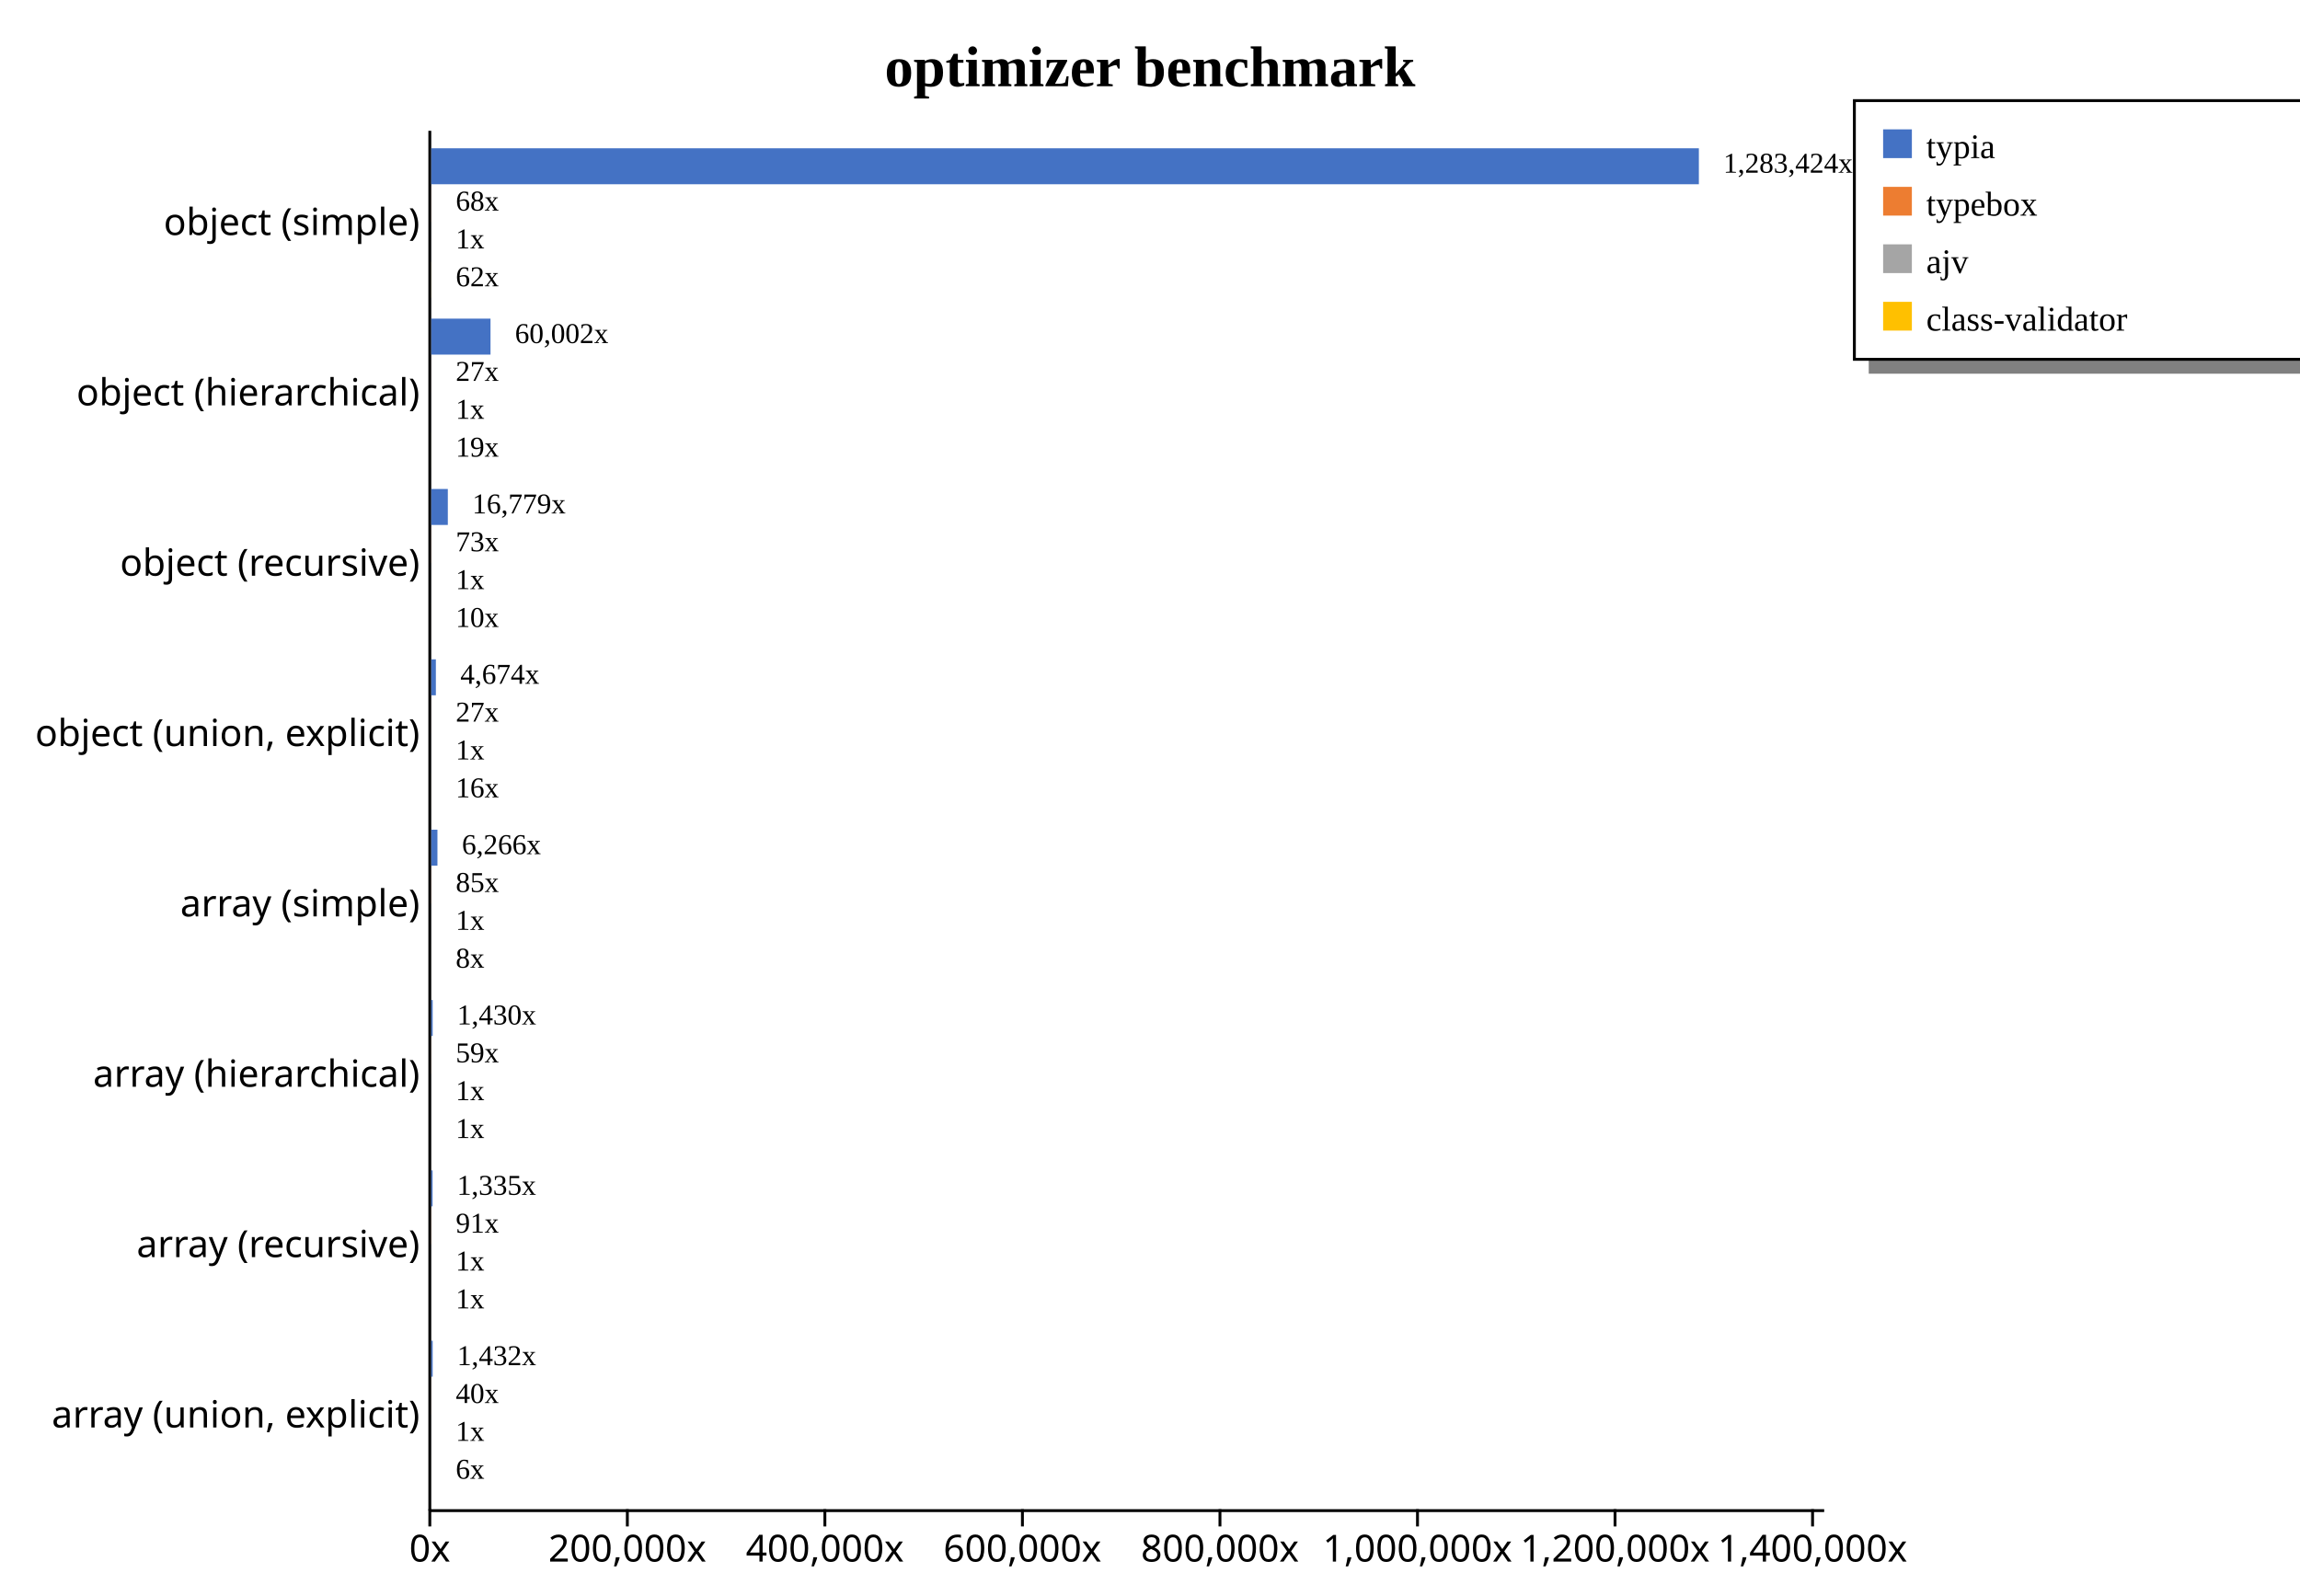
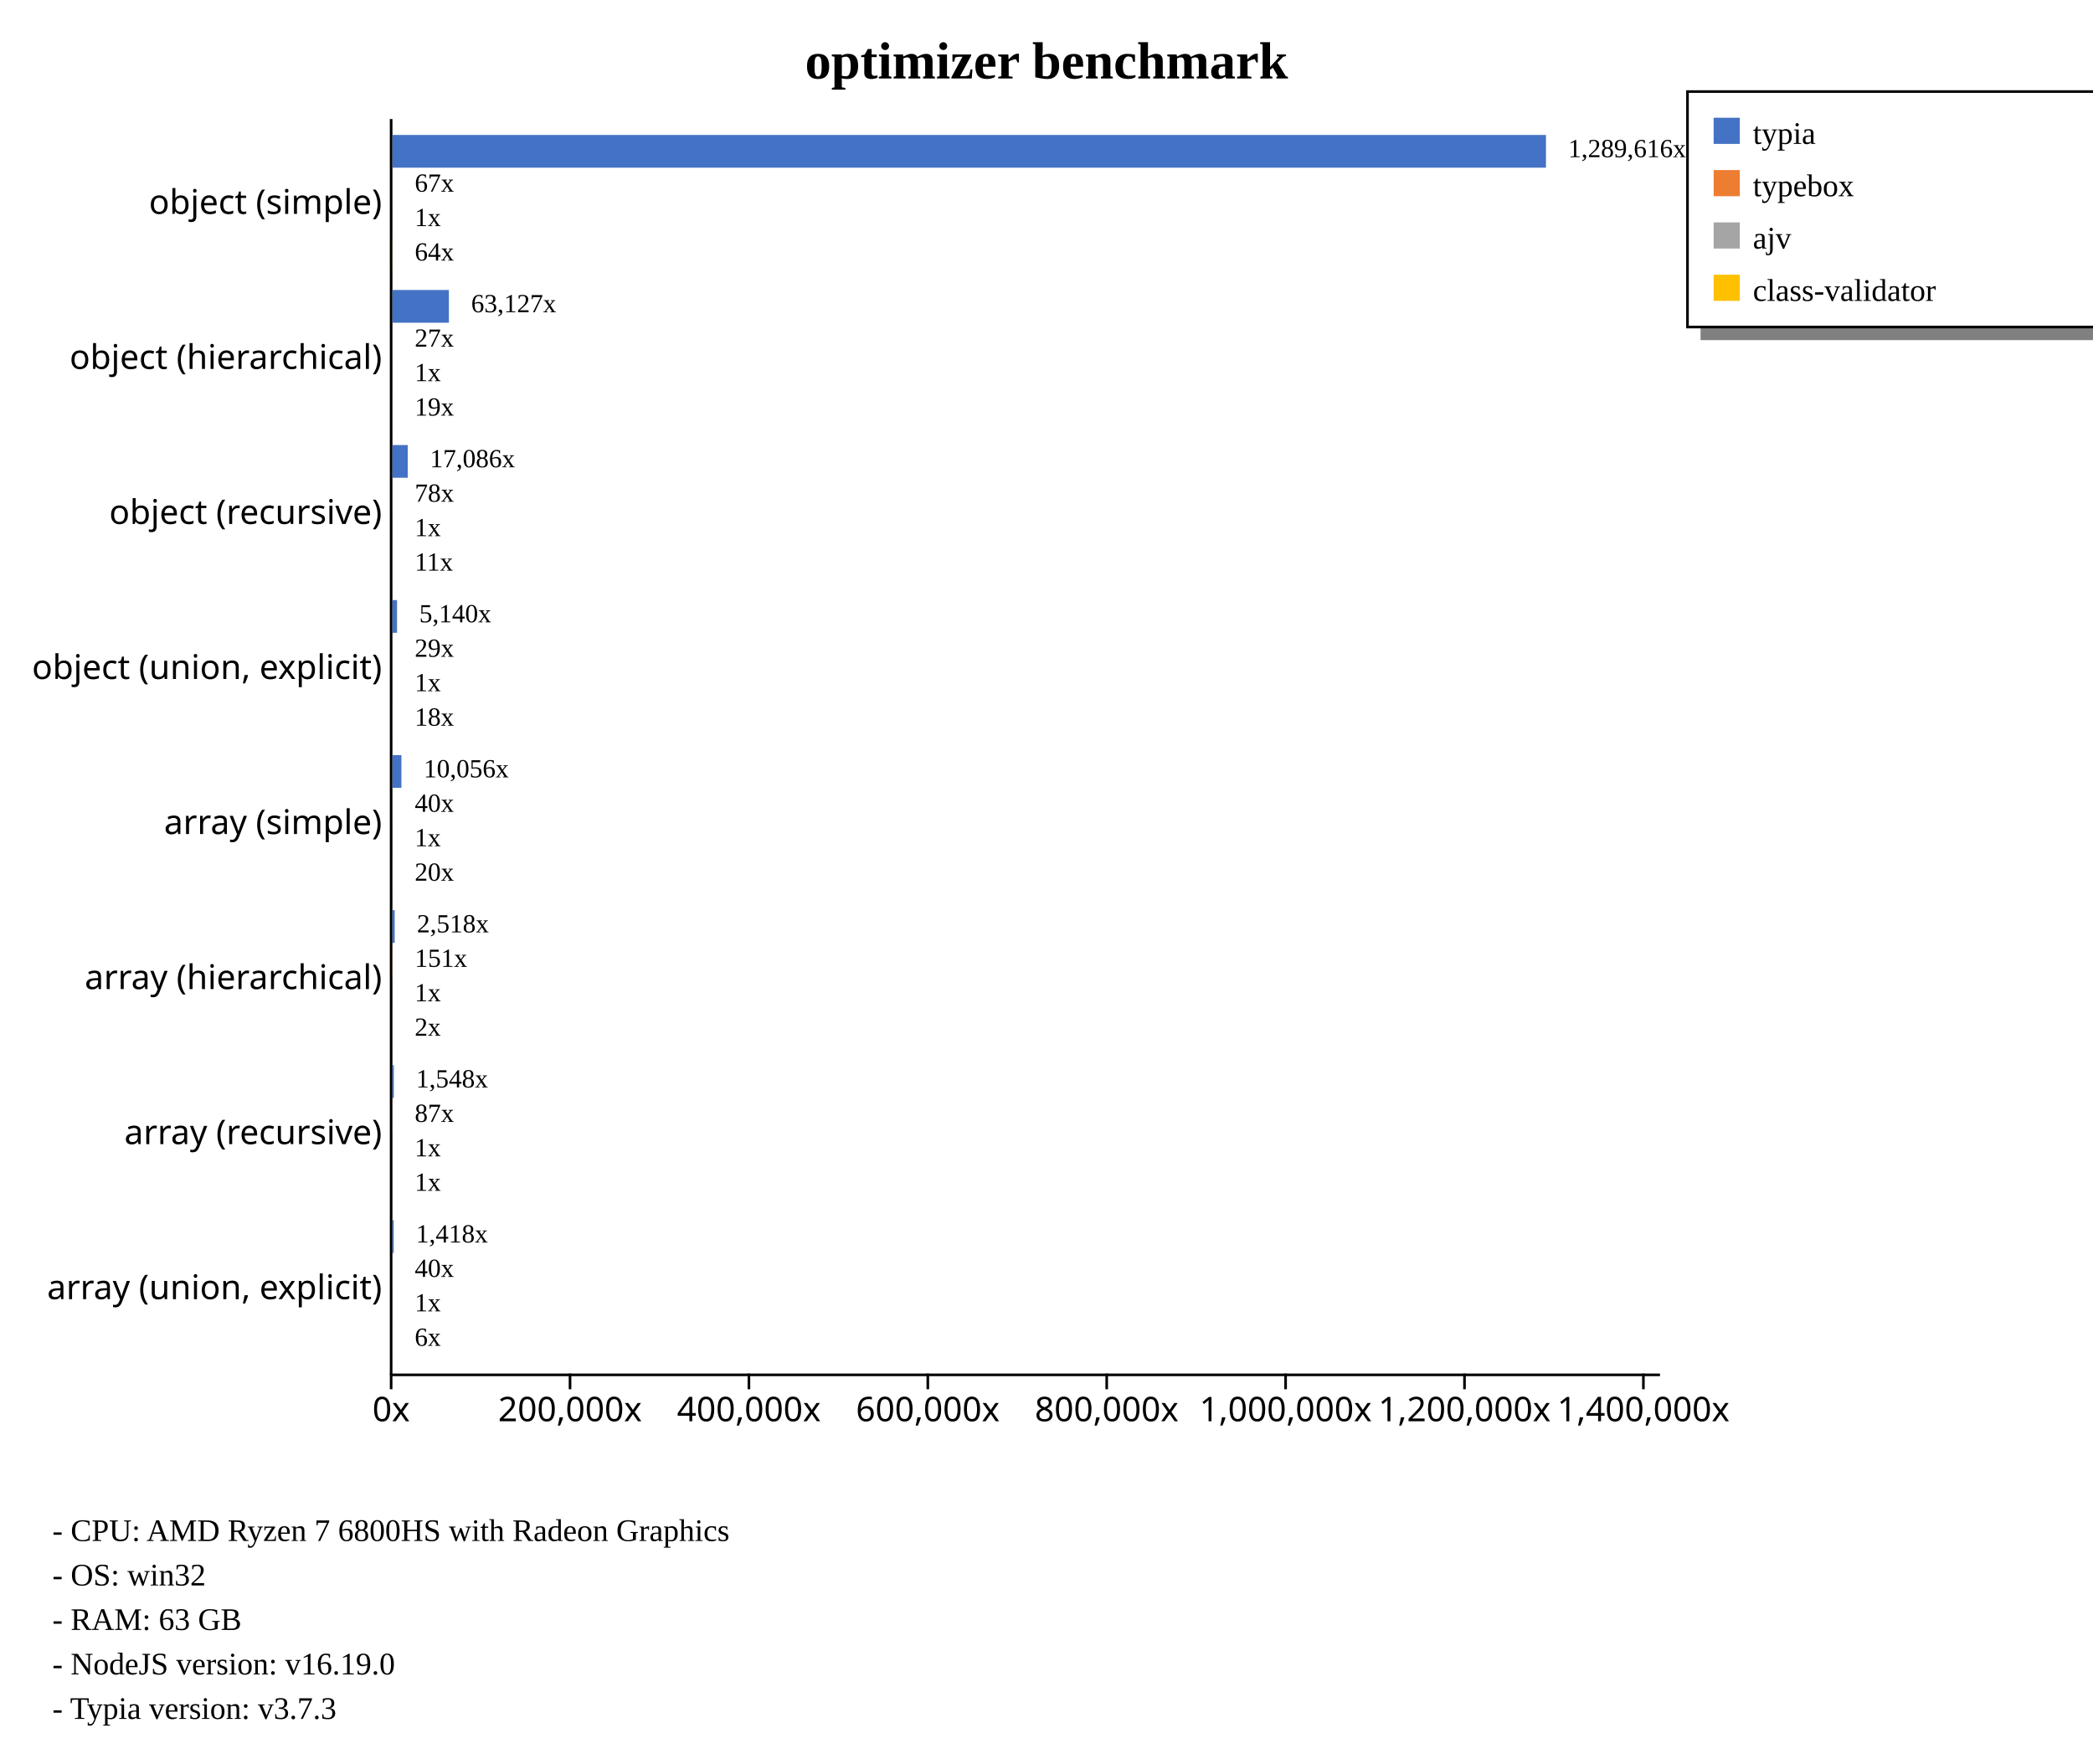
- <svg xmlns="http://www.w3.org/2000/svg" width="800" height="555" style="background-color: white;">
+ <svg xmlns="http://www.w3.org/2000/svg" width="800" height="674" style="background-color: white;">
  <g class="y axis" transform="translate(149,45)" fill="none" font-size="10" font-family="sans-serif" text-anchor="end" style="font-size: 13px;">
    <path class="domain" stroke="currentColor" d="M0.5,0.5V480.5" />
    <g class="tick" opacity="1" transform="translate(0,32.59259)" style="font-size: 13px;">
      <line stroke="currentColor" x2="0" />
      <text fill="currentColor" x="-3" dy="0.32em">object (simple)    </text>
    </g>
    <g class="tick" opacity="1" transform="translate(0,91.85185)" style="font-size: 13px;">
      <line stroke="currentColor" x2="0" />
      <text fill="currentColor" x="-3" dy="0.32em">object (hierarchical)    </text>
    </g>
    <g class="tick" opacity="1" transform="translate(0,151.1111)" style="font-size: 13px;">
      <line stroke="currentColor" x2="0" />
      <text fill="currentColor" x="-3" dy="0.32em">object (recursive)    </text>
    </g>
    <g class="tick" opacity="1" transform="translate(0,210.3704)" style="font-size: 13px;">
      <line stroke="currentColor" x2="0" />
      <text fill="currentColor" x="-3" dy="0.32em">object (union, explicit)    </text>
    </g>
    <g class="tick" opacity="1" transform="translate(0,269.6296)" style="font-size: 13px;">
      <line stroke="currentColor" x2="0" />
      <text fill="currentColor" x="-3" dy="0.32em">array (simple)    </text>
    </g>
    <g class="tick" opacity="1" transform="translate(0,328.8889)" style="font-size: 13px;">
      <line stroke="currentColor" x2="0" />
      <text fill="currentColor" x="-3" dy="0.32em">array (hierarchical)    </text>
    </g>
    <g class="tick" opacity="1" transform="translate(0,388.1481)" style="font-size: 13px;">
      <line stroke="currentColor" x2="0" />
      <text fill="currentColor" x="-3" dy="0.32em">array (recursive)    </text>
    </g>
    <g class="tick" opacity="1" transform="translate(0,447.4074)" style="font-size: 13px;">
      <line stroke="currentColor" x2="0" />
      <text fill="currentColor" x="-3" dy="0.32em">array (union, explicit)    </text>
    </g>
  </g>
  <g class="x axis" transform="translate(149,525)" fill="none" font-size="10" font-family="sans-serif" text-anchor="middle" style="font-size: 13px;">
    <path class="domain" stroke="currentColor" d="M0.5,0.5H485.5" />
    <g class="tick" opacity="1" transform="translate(0.5,0)" style="font-size: 13px;">
      <line stroke="currentColor" y2="6" />
      <text fill="currentColor" y="9" dy="0.71em">0x</text>
    </g>
-     <g class="tick" opacity="1" transform="translate(69.20825,0)" style="font-size: 13px;">
+     <g class="tick" opacity="1" transform="translate(68.87837,0)" style="font-size: 13px;">
      <line stroke="currentColor" y2="6" />
      <text fill="currentColor" y="9" dy="0.71em">200,000x</text>
    </g>
-     <g class="tick" opacity="1" transform="translate(137.9165,0)" style="font-size: 13px;">
+     <g class="tick" opacity="1" transform="translate(137.2567,0)" style="font-size: 13px;">
      <line stroke="currentColor" y2="6" />
      <text fill="currentColor" y="9" dy="0.71em">400,000x</text>
    </g>
-     <g class="tick" opacity="1" transform="translate(206.6248,0)" style="font-size: 13px;">
+     <g class="tick" opacity="1" transform="translate(205.6351,0)" style="font-size: 13px;">
      <line stroke="currentColor" y2="6" />
      <text fill="currentColor" y="9" dy="0.71em">600,000x</text>
    </g>
-     <g class="tick" opacity="1" transform="translate(275.333,0)" style="font-size: 13px;">
+     <g class="tick" opacity="1" transform="translate(274.0135,0)" style="font-size: 13px;">
      <line stroke="currentColor" y2="6" />
      <text fill="currentColor" y="9" dy="0.71em">800,000x</text>
    </g>
-     <g class="tick" opacity="1" transform="translate(344.0413,0)" style="font-size: 13px;">
+     <g class="tick" opacity="1" transform="translate(342.3919,0)" style="font-size: 13px;">
      <line stroke="currentColor" y2="6" />
      <text fill="currentColor" y="9" dy="0.71em">1,000,000x</text>
    </g>
-     <g class="tick" opacity="1" transform="translate(412.7495,0)" style="font-size: 13px;">
+     <g class="tick" opacity="1" transform="translate(410.7702,0)" style="font-size: 13px;">
      <line stroke="currentColor" y2="6" />
      <text fill="currentColor" y="9" dy="0.71em">1,200,000x</text>
    </g>
-     <g class="tick" opacity="1" transform="translate(481.4578,0)" style="font-size: 13px;">
+     <g class="tick" opacity="1" transform="translate(479.1486,0)" style="font-size: 13px;">
      <line stroke="currentColor" y2="6" />
      <text fill="currentColor" y="9" dy="0.71em">1,400,000x</text>
    </g>
  </g>
  <text transform="translate(400, 30)" style="text-anchor: middle; font-size: 20px; font-weight: bold;">optimizer benchmark</text>
  <rect x="650" y="125" width="230" height="5" fill="gray" />
  <rect x="645" y="35" width="230" height="90" fill="none" stroke="black" />
  <rect x="655" y="45" width="10" height="10" style="fill: #4472c4;" />
  <text x="670" y="55" style="font-size: 12px;">typia</text>
  <rect x="655" y="65" width="10" height="10" style="fill: #ed7d31;" />
  <text x="670" y="75" style="font-size: 12px;">typebox</text>
  <rect x="655" y="85" width="10" height="10" style="fill: #a5a5a5;" />
  <text x="670" y="95" style="font-size: 12px;">ajv</text>
  <rect x="655" y="105" width="10" height="10" style="fill: #ffc000;" />
  <text x="670" y="115" style="font-size: 12px;">class-validator</text>
+   <text x="20" y="589" style="font-size: 12px;">  - CPU: AMD Ryzen 7 6800HS with Radeon Graphics</text>
+   <text x="20" y="606" style="font-size: 12px;">  - OS: win32</text>
+   <text x="20" y="623" style="font-size: 12px;">  - RAM: 63 GB</text>
+   <text x="20" y="640" style="font-size: 12px;">  - NodeJS version: v16.19.0</text>
+   <text x="20" y="657" style="font-size: 12px;">  - Typia version: v3.7.3</text>
  <g style="font-size: 13px;">
    <g style="font-size: 13px;">
      <rect x="150" y="51.584" width="440.909" height="12.51" fill="#4472c4" />
      <rect x="150" y="64.753" width="0.023" height="12.51" fill="#ed7d31" />
      <rect x="150" y="77.922" width="0" height="12.51" fill="#a5a5a5" />
-       <rect x="150" y="91.091" width="0.021" height="12.51" fill="#ffc000" />
-       <text class="label" x="599.409" y="60.084" font-size="10px">1,283,424x</text>
-       <text class="label" x="158.523" y="73.253" font-size="10px">68x</text>
+       <rect x="150" y="91.091" width="0.022" height="12.51" fill="#ffc000" />
+       <text class="label" x="599.409" y="60.084" font-size="10px">1,289,616x</text>
+       <text class="label" x="158.523" y="73.253" font-size="10px">67x</text>
      <text class="label" x="158.5" y="86.422" font-size="10px">1x</text>
-       <text class="label" x="158.521" y="99.591" font-size="10px">62x</text>
+       <text class="label" x="158.522" y="99.591" font-size="10px">64x</text>
      <text class="label" x="595.909" y="61.584" font-size="8px" />
      <text class="label" x="155.023" y="74.753" font-size="8px" />
      <text class="label" x="155" y="87.922" font-size="8px" />
-       <text class="label" x="155.021" y="101.091" font-size="8px" />
-     </g>
-     <g style="font-size: 13px;">
-       <rect x="150" y="110.844" width="20.613" height="12.51" fill="#4472c4" />
+       <text class="label" x="155.022" y="101.091" font-size="8px" />
+     </g>
+     <g style="font-size: 13px;">
+       <rect x="150" y="110.844" width="21.583" height="12.51" fill="#4472c4" />
      <rect x="150" y="124.012" width="0.009" height="12.51" fill="#ed7d31" />
      <rect x="150" y="137.181" width="0" height="12.51" fill="#a5a5a5" />
-       <rect x="150" y="150.35" width="0.007" height="12.51" fill="#ffc000" />
-       <text class="label" x="179.113" y="119.344" font-size="10px">60,002x</text>
+       <rect x="150" y="150.35" width="0.006" height="12.51" fill="#ffc000" />
+       <text class="label" x="180.083" y="119.344" font-size="10px">63,127x</text>
      <text class="label" x="158.509" y="132.512" font-size="10px">27x</text>
      <text class="label" x="158.5" y="145.681" font-size="10px">1x</text>
-       <text class="label" x="158.507" y="158.85" font-size="10px">19x</text>
-       <text class="label" x="175.613" y="120.844" font-size="8px" />
+       <text class="label" x="158.506" y="158.85" font-size="10px">19x</text>
+       <text class="label" x="176.583" y="120.844" font-size="8px" />
      <text class="label" x="155.009" y="134.012" font-size="8px" />
      <text class="label" x="155" y="147.181" font-size="8px" />
-       <text class="label" x="155.007" y="160.35" font-size="8px" />
-     </g>
-     <g style="font-size: 13px;">
-       <rect x="150" y="170.103" width="5.764" height="12.51" fill="#4472c4" />
-       <rect x="150" y="183.272" width="0.025" height="12.51" fill="#ed7d31" />
+       <text class="label" x="155.006" y="160.35" font-size="8px" />
+     </g>
+     <g style="font-size: 13px;">
+       <rect x="150" y="170.103" width="5.841" height="12.51" fill="#4472c4" />
+       <rect x="150" y="183.272" width="0.027" height="12.51" fill="#ed7d31" />
      <rect x="150" y="196.44" width="0" height="12.51" fill="#a5a5a5" />
      <rect x="150" y="209.609" width="0.004" height="12.51" fill="#ffc000" />
-       <text class="label" x="164.264" y="178.603" font-size="10px">16,779x</text>
-       <text class="label" x="158.525" y="191.772" font-size="10px">73x</text>
+       <text class="label" x="164.341" y="178.603" font-size="10px">17,086x</text>
+       <text class="label" x="158.527" y="191.772" font-size="10px">78x</text>
      <text class="label" x="158.5" y="204.94" font-size="10px">1x</text>
-       <text class="label" x="158.504" y="218.109" font-size="10px">10x</text>
-       <text class="label" x="160.764" y="180.103" font-size="8px" />
-       <text class="label" x="155.025" y="193.272" font-size="8px" />
+       <text class="label" x="158.504" y="218.109" font-size="10px">11x</text>
+       <text class="label" x="160.841" y="180.103" font-size="8px" />
+       <text class="label" x="155.027" y="193.272" font-size="8px" />
      <text class="label" x="155" y="206.44" font-size="8px" />
      <text class="label" x="155.004" y="219.609" font-size="8px" />
    </g>
    <g style="font-size: 13px;">
-       <rect x="150" y="229.362" width="1.606" height="12.51" fill="#4472c4" />
-       <rect x="150" y="242.531" width="0.009" height="12.51" fill="#ed7d31" />
+       <rect x="150" y="229.362" width="1.757" height="12.51" fill="#4472c4" />
+       <rect x="150" y="242.531" width="0.01" height="12.51" fill="#ed7d31" />
      <rect x="150" y="255.7" width="0" height="12.51" fill="#a5a5a5" />
      <rect x="150" y="268.868" width="0.006" height="12.51" fill="#ffc000" />
-       <text class="label" x="160.106" y="237.862" font-size="10px">4,674x</text>
-       <text class="label" x="158.509" y="251.031" font-size="10px">27x</text>
+       <text class="label" x="160.257" y="237.862" font-size="10px">5,140x</text>
+       <text class="label" x="158.51" y="251.031" font-size="10px">29x</text>
      <text class="label" x="158.5" y="264.2" font-size="10px">1x</text>
-       <text class="label" x="158.506" y="277.368" font-size="10px">16x</text>
-       <text class="label" x="156.606" y="239.362" font-size="8px" />
-       <text class="label" x="155.009" y="252.531" font-size="8px" />
+       <text class="label" x="158.506" y="277.368" font-size="10px">18x</text>
+       <text class="label" x="156.757" y="239.362" font-size="8px" />
+       <text class="label" x="155.01" y="252.531" font-size="8px" />
      <text class="label" x="155" y="265.7" font-size="8px" />
      <text class="label" x="155.006" y="278.868" font-size="8px" />
    </g>
    <g style="font-size: 13px;">
-       <rect x="150" y="288.621" width="2.153" height="12.51" fill="#4472c4" />
-       <rect x="150" y="301.79" width="0.029" height="12.51" fill="#ed7d31" />
+       <rect x="150" y="288.621" width="3.438" height="12.51" fill="#4472c4" />
+       <rect x="150" y="301.79" width="0.014" height="12.51" fill="#ed7d31" />
      <rect x="150" y="314.959" width="0" height="12.51" fill="#a5a5a5" />
-       <rect x="150" y="328.128" width="0.003" height="12.51" fill="#ffc000" />
-       <text class="label" x="160.653" y="297.121" font-size="10px">6,266x</text>
-       <text class="label" x="158.529" y="310.29" font-size="10px">85x</text>
+       <rect x="150" y="328.128" width="0.007" height="12.51" fill="#ffc000" />
+       <text class="label" x="161.938" y="297.121" font-size="10px">10,056x</text>
+       <text class="label" x="158.514" y="310.29" font-size="10px">40x</text>
      <text class="label" x="158.5" y="323.459" font-size="10px">1x</text>
-       <text class="label" x="158.503" y="336.628" font-size="10px">8x</text>
-       <text class="label" x="157.153" y="298.621" font-size="8px" />
-       <text class="label" x="155.029" y="311.79" font-size="8px" />
+       <text class="label" x="158.507" y="336.628" font-size="10px">20x</text>
+       <text class="label" x="158.438" y="298.621" font-size="8px" />
+       <text class="label" x="155.014" y="311.79" font-size="8px" />
      <text class="label" x="155" y="324.959" font-size="8px" />
-       <text class="label" x="155.003" y="338.128" font-size="8px" />
-     </g>
-     <g style="font-size: 13px;">
-       <rect x="150" y="347.881" width="0.491" height="12.51" fill="#4472c4" />
-       <rect x="150" y="361.049" width="0.02" height="12.51" fill="#ed7d31" />
+       <text class="label" x="155.007" y="338.128" font-size="8px" />
+     </g>
+     <g style="font-size: 13px;">
+       <rect x="150" y="347.881" width="0.861" height="12.51" fill="#4472c4" />
+       <rect x="150" y="361.049" width="0.051" height="12.51" fill="#ed7d31" />
      <rect x="150" y="374.218" width="0" height="12.51" fill="#a5a5a5" />
-       <rect x="150" y="387.387" width="0" height="12.51" fill="#ffc000" />
-       <text class="label" x="158.991" y="356.381" font-size="10px">1,430x</text>
-       <text class="label" x="158.52" y="369.549" font-size="10px">59x</text>
+       <rect x="150" y="387.387" width="0.001" height="12.51" fill="#ffc000" />
+       <text class="label" x="159.361" y="356.381" font-size="10px">2,518x</text>
+       <text class="label" x="158.551" y="369.549" font-size="10px">151x</text>
      <text class="label" x="158.5" y="382.718" font-size="10px">1x</text>
-       <text class="label" x="158.5" y="395.887" font-size="10px">1x</text>
-       <text class="label" x="155.491" y="357.881" font-size="8px" />
-       <text class="label" x="155.02" y="371.049" font-size="8px" />
+       <text class="label" x="158.501" y="395.887" font-size="10px">2x</text>
+       <text class="label" x="155.861" y="357.881" font-size="8px" />
+       <text class="label" x="155.051" y="371.049" font-size="8px" />
      <text class="label" x="155" y="384.218" font-size="8px" />
-       <text class="label" x="155" y="397.387" font-size="8px" />
-     </g>
-     <g style="font-size: 13px;">
-       <rect x="150" y="407.14" width="0.459" height="12.51" fill="#4472c4" />
-       <rect x="150" y="420.309" width="0.031" height="12.51" fill="#ed7d31" />
+       <text class="label" x="155.001" y="397.387" font-size="8px" />
+     </g>
+     <g style="font-size: 13px;">
+       <rect x="150" y="407.14" width="0.529" height="12.51" fill="#4472c4" />
+       <rect x="150" y="420.309" width="0.03" height="12.51" fill="#ed7d31" />
      <rect x="150" y="433.477" width="0" height="12.51" fill="#a5a5a5" />
      <rect x="150" y="446.646" width="0" height="12.51" fill="#ffc000" />
-       <text class="label" x="158.959" y="415.64" font-size="10px">1,335x</text>
-       <text class="label" x="158.531" y="428.809" font-size="10px">91x</text>
+       <text class="label" x="159.029" y="415.64" font-size="10px">1,548x</text>
+       <text class="label" x="158.53" y="428.809" font-size="10px">87x</text>
      <text class="label" x="158.5" y="441.977" font-size="10px">1x</text>
      <text class="label" x="158.5" y="455.146" font-size="10px">1x</text>
-       <text class="label" x="155.459" y="417.14" font-size="8px" />
-       <text class="label" x="155.031" y="430.309" font-size="8px" />
+       <text class="label" x="155.529" y="417.14" font-size="8px" />
+       <text class="label" x="155.03" y="430.309" font-size="8px" />
      <text class="label" x="155" y="443.477" font-size="8px" />
      <text class="label" x="155" y="456.646" font-size="8px" />
    </g>
    <g style="font-size: 13px;">
-       <rect x="150" y="466.399" width="0.492" height="12.51" fill="#4472c4" />
+       <rect x="150" y="466.399" width="0.485" height="12.51" fill="#4472c4" />
      <rect x="150" y="479.568" width="0.014" height="12.51" fill="#ed7d31" />
      <rect x="150" y="492.737" width="0" height="12.51" fill="#a5a5a5" />
      <rect x="150" y="505.905" width="0.002" height="12.51" fill="#ffc000" />
-       <text class="label" x="158.992" y="474.899" font-size="10px">1,432x</text>
+       <text class="label" x="158.985" y="474.899" font-size="10px">1,418x</text>
      <text class="label" x="158.514" y="488.068" font-size="10px">40x</text>
      <text class="label" x="158.5" y="501.237" font-size="10px">1x</text>
      <text class="label" x="158.502" y="514.405" font-size="10px">6x</text>
-       <text class="label" x="155.492" y="476.399" font-size="8px" />
+       <text class="label" x="155.485" y="476.399" font-size="8px" />
      <text class="label" x="155.014" y="489.568" font-size="8px" />
      <text class="label" x="155" y="502.737" font-size="8px" />
      <text class="label" x="155.002" y="515.905" font-size="8px" />
    </g>
  </g>
</svg>
